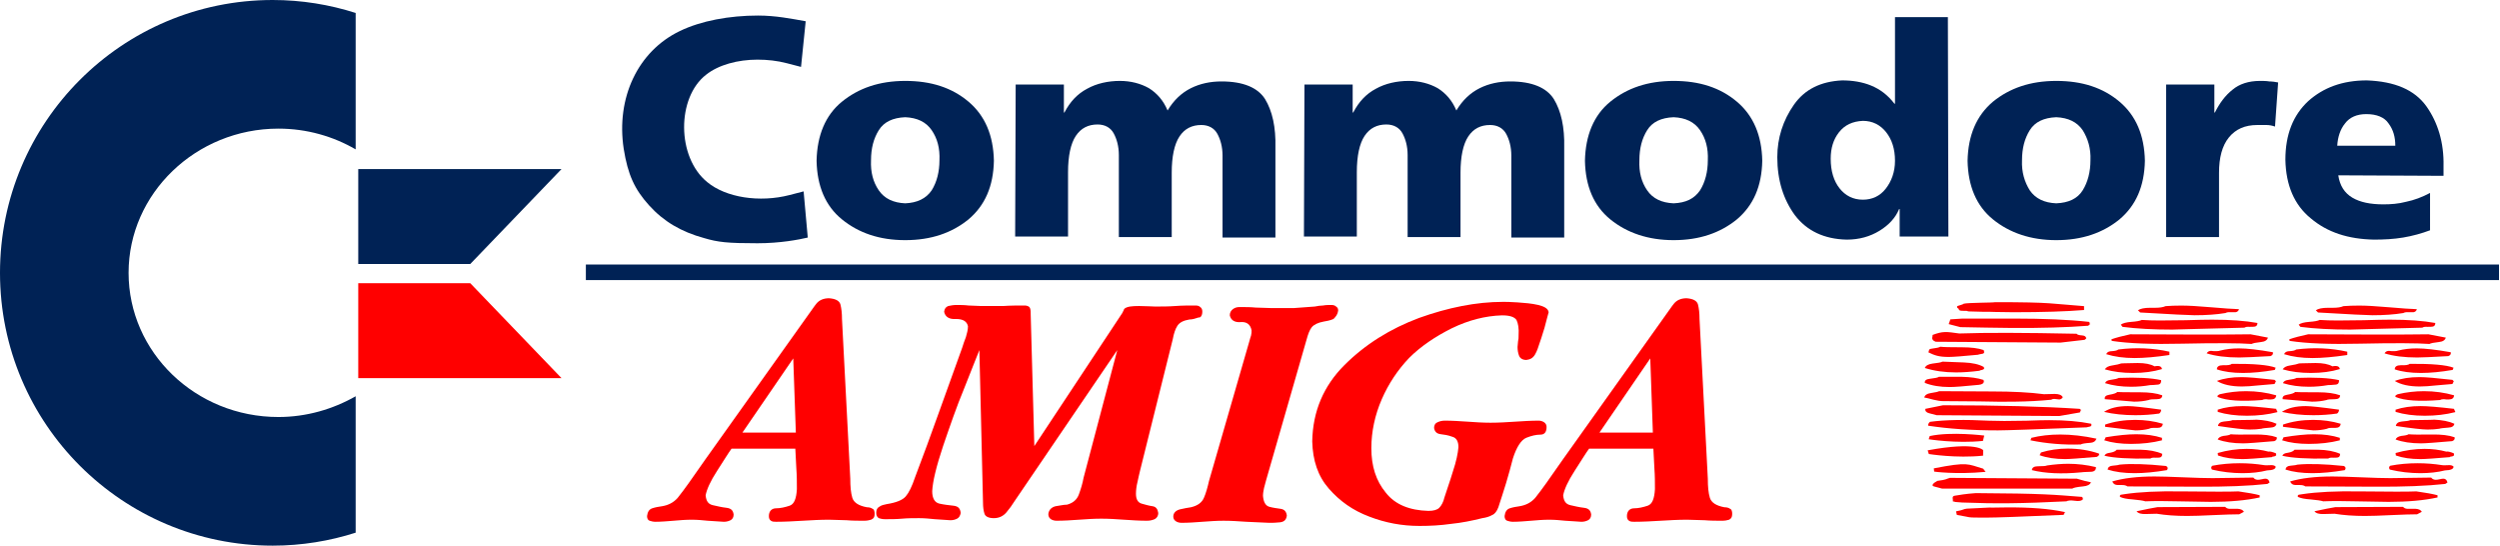
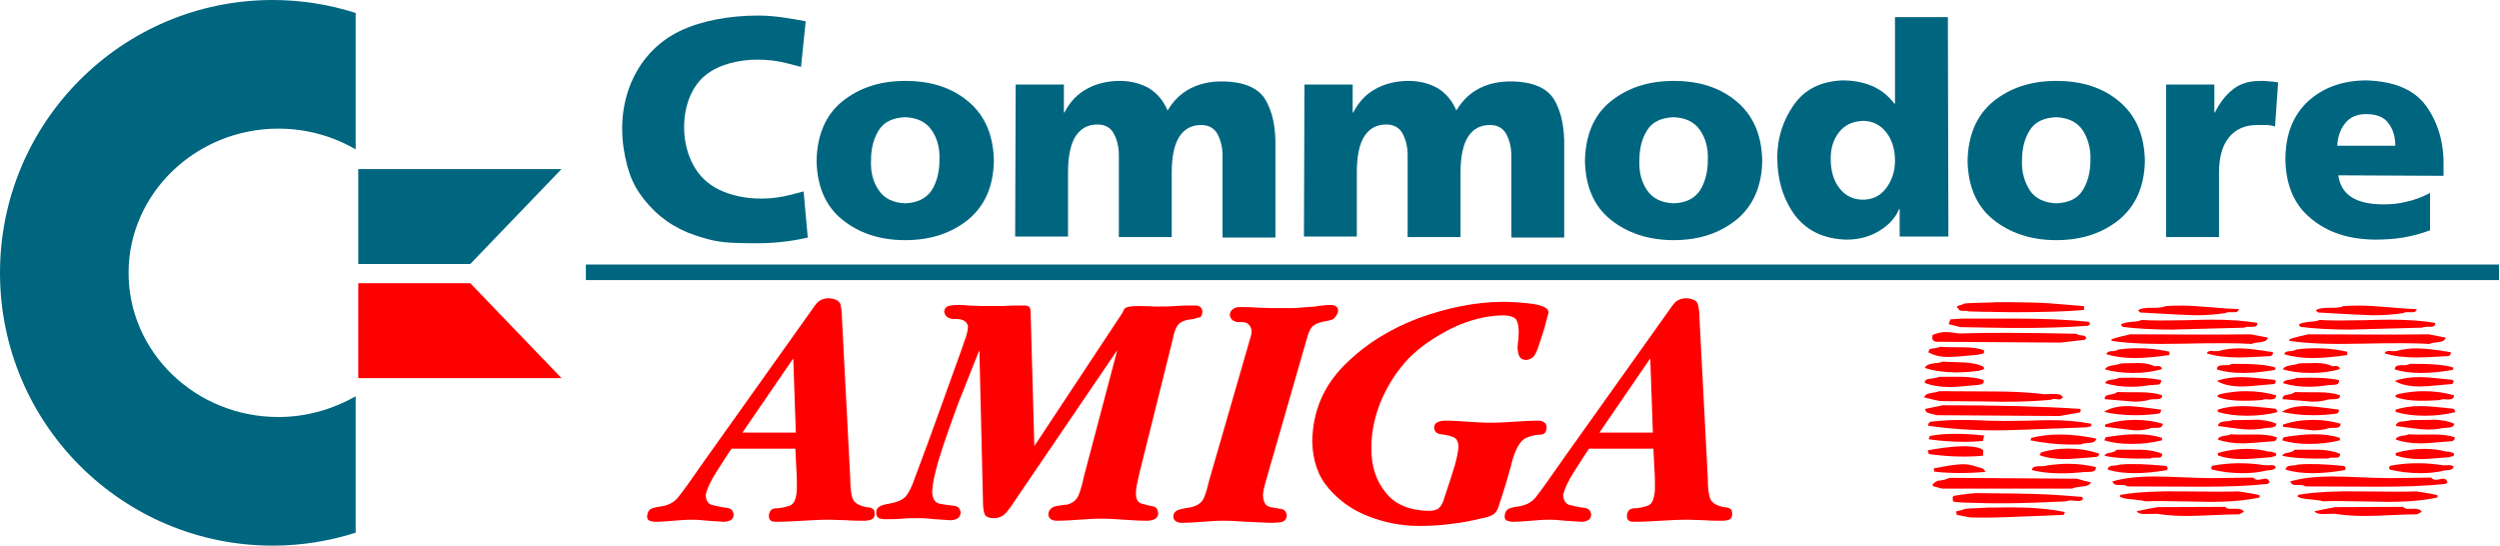
<svg xmlns="http://www.w3.org/2000/svg" xmlns:xlink="http://www.w3.org/1999/xlink" xml:space="preserve" viewBox="-64 344.8 600.505 131.065" y="0px" x="0px" id="svg7148" version="1.1" width="600.505" height="131.065">
  <defs id="defs62">
    <clipPath id="clipPath842" clipPathUnits="userSpaceOnUse">
      <use height="100%" width="100%" id="use844" xlink:href="#g838" y="0" x="0" transform="translate(3.0973467e-6,-2.9212866e-5)" />
    </clipPath>
  </defs>
  <g id="g838" transform="translate(-3.0973467e-6,2.9212866e-5)">
    <g aria-label="500" transform="scale(1.031746,0.9692306)" style="font-style:normal;font-variant:normal;font-weight:normal;font-stretch:normal;font-size:54.274px;line-height:1.25;font-family:BoobToob;-inkscape-font-specification:'BoobToob, Normal';font-variant-ligatures:discretionary-ligatures historical-ligatures;font-variant-caps:normal;font-variant-numeric:normal;font-feature-settings:normal;text-align:start;letter-spacing:0px;word-spacing:0px;writing-mode:lr-tb;text-anchor:start;fill:#ff0000;fill-opacity:1;stroke:none;stroke-width:0.814" id="text876">
      <g id="g926" transform="matrix(1.245862,0,0,1.245862,15.251,-87.46439)">
        <g id="g901" transform="scale(0.9692306,1.031746)">
          <g id="Logo">
-             <path id="path3002" d="m -11.4,344.8 c -29.1,0 -52.6,23.6 -52.6,52.6 0,29.1 23.6,52.6 52.6,52.6 5.6,0 11,-0.9 16,-2.5 v -26.3 c -4.4,2.5 -9.5,4 -14.9,4 -16,0 -28.9,-12.5 -28.9,-27.8 0,-15.3 13,-27.8 28.9,-27.8 5.5,0 10.6,1.5 14.9,4 v -26.3 c -5,-1.6 -10.4,-2.5 -16,-2.5 z" style="fill:#002255" />
-             <polygon id="polygon9367" points="26.7,395.7 5.1,395.7 5.1,377.4 44.3,377.4 " style="fill:#002255" />
+             <path id="path3002" d="m -11.4,344.8 c -29.1,0 -52.6,23.6 -52.6,52.6 0,29.1 23.6,52.6 52.6,52.6 5.6,0 11,-0.9 16,-2.5 v -26.3 c -4.4,2.5 -9.5,4 -14.9,4 -16,0 -28.9,-12.5 -28.9,-27.8 0,-15.3 13,-27.8 28.9,-27.8 5.5,0 10.6,1.5 14.9,4 v -26.3 c -5,-1.6 -10.4,-2.5 -16,-2.5 z" style="fill:#006680" />
+             <polygon id="polygon9367" points="26.7,395.7 5.1,395.7 5.1,377.4 44.3,377.4 " style="fill:#006680" />
            <polygon id="polygon9369" points="26.7,399.4 5.1,399.4 5.1,417.7 44.3,417.7 " style="fill:#ff0000" />
          </g>
          <g id="Commodore">
-             <path id="path3067" d="m 110.6,391.1 c 5,0 9,-1.4 12.2,-4 3.2,-2.7 4.8,-6.4 4.9,-11.3 -0.1,-4.9 -1.7,-8.7 -4.9,-11.4 -3.2,-2.7 -7.2,-4 -12.2,-4 -5,0 -9,1.4 -12.2,4 -3.2,2.6 -4.8,6.5 -4.9,11.4 0.1,4.9 1.7,8.7 4.9,11.3 3.2,2.6 7.2,4 12.2,4 z m 0,-7.1 c -2.3,-0.1 -4,-0.9 -5.1,-2.5 -1.1,-1.6 -1.6,-3.5 -1.5,-5.8 0,-2.3 0.5,-4.2 1.5,-5.8 1,-1.6 2.7,-2.4 5.1,-2.5 2.3,0.1 4,0.9 5.1,2.5 1.1,1.6 1.6,3.5 1.5,5.8 0,2.2 -0.5,4.2 -1.5,5.8 -1.1,1.6 -2.8,2.4 -5.1,2.5 z" style="fill:#002255" />
-             <path id="path3069" d="M 131.8,390.4 H 142 V 378 c 0,-3.1 0.5,-5.5 1.5,-7 1,-1.5 2.4,-2.2 4.2,-2.2 1.4,0 2.5,0.6 3.1,1.7 0.6,1.1 1,2.5 1,4.2 v 15.8 H 162 v -12.4 c 0,-3.1 0.5,-5.5 1.5,-7 1,-1.5 2.4,-2.2 4.2,-2.2 1.4,0 2.5,0.6 3.1,1.7 0.6,1.1 1,2.5 1,4.2 v 15.8 H 182 v -17.3 c 0.1,-4 -0.6,-7.1 -2,-9.4 -1.4,-2.2 -4.2,-3.4 -8.4,-3.4 -2.1,0 -4.1,0.4 -5.9,1.3 -1.8,0.9 -3.3,2.3 -4.5,4.3 -0.8,-1.9 -2,-3.3 -3.6,-4.3 -1.6,-0.9 -3.5,-1.4 -5.6,-1.4 -2.3,0 -4.5,0.5 -6.3,1.5 -1.9,1 -3.3,2.5 -4.4,4.6 h -0.1 v -5.4 h -9.3 z" style="fill:#002255" />
-             <path id="path3071" d="m 187.5,390.4 h 10.2 V 378 c 0,-3.1 0.5,-5.5 1.5,-7 1,-1.5 2.4,-2.2 4.2,-2.2 1.4,0 2.5,0.6 3.1,1.7 0.6,1.1 1,2.5 1,4.2 v 15.8 h 10.2 v -12.4 c 0,-3.1 0.5,-5.5 1.5,-7 1,-1.5 2.4,-2.2 4.2,-2.2 1.4,0 2.5,0.6 3.1,1.7 0.6,1.1 1,2.5 1,4.2 v 15.8 h 10.2 v -17.3 c 0.1,-4 -0.6,-7.1 -2,-9.4 -1.4,-2.2 -4.2,-3.4 -8.4,-3.4 -2.1,0 -4.1,0.4 -5.9,1.3 -1.8,0.9 -3.3,2.3 -4.5,4.3 -0.8,-1.9 -2,-3.3 -3.6,-4.3 -1.6,-0.9 -3.5,-1.4 -5.6,-1.4 -2.3,0 -4.5,0.5 -6.3,1.5 -1.9,1 -3.3,2.5 -4.4,4.6 h -0.1 v -5.4 h -9.3 z" style="fill:#002255" />
-             <path id="path3073" d="m 258.8,391.1 c 5,0 9,-1.4 12.2,-4 3.2,-2.7 4.8,-6.4 4.9,-11.3 -0.1,-4.9 -1.7,-8.7 -4.9,-11.4 -3.2,-2.7 -7.2,-4 -12.2,-4 -5,0 -9,1.4 -12.2,4 -3.2,2.6 -4.8,6.5 -4.9,11.4 0.1,4.9 1.7,8.7 4.9,11.3 3.2,2.6 7.3,4 12.2,4 z m 0,-7.1 c -2.3,-0.1 -4,-0.9 -5.1,-2.5 -1.1,-1.6 -1.6,-3.5 -1.5,-5.8 0,-2.3 0.5,-4.2 1.5,-5.8 1,-1.6 2.7,-2.4 5.1,-2.5 2.3,0.1 4,0.9 5.1,2.5 1.1,1.6 1.6,3.5 1.5,5.8 0,2.2 -0.5,4.2 -1.5,5.8 -1.1,1.6 -2.7,2.4 -5.1,2.5 z" style="fill:#002255" />
-             <path id="path3075" d="m 311.7,348.1 h -10.2 v 16.7 h -0.1 c -1.3,-1.7 -2.8,-2.8 -4.5,-3.5 -1.7,-0.7 -3.6,-1 -5.6,-1 -4.1,0.2 -7.2,1.7 -9.3,4.7 -2.1,3 -3.2,6.4 -3.2,10.1 0,4.5 1.2,8.2 3.4,11.2 2.3,3 5.6,4.6 10,4.7 2.4,0 4.5,-0.6 6.3,-1.7 1.8,-1.1 3.1,-2.5 3.8,-4.2 h 0.1 v 5.3 h 9.4 z m -22.6,27.3 c 0,-2 0.5,-3.7 1.6,-5.1 1.1,-1.4 2.6,-2.1 4.6,-2.2 1.9,0 3.4,0.8 4.5,2.2 1.1,1.4 1.7,3.2 1.7,5.5 0,2.2 -0.7,4 -1.8,5.4 -1.1,1.4 -2.6,2.1 -4.4,2.1 -1.9,0 -3.4,-0.8 -4.5,-2.2 -1.1,-1.4 -1.7,-3.3 -1.7,-5.7 z" style="fill:#002255" />
-             <path id="path3077" d="m 332.6,391.1 c 5,0 9,-1.4 12.2,-4 3.2,-2.7 4.8,-6.4 4.9,-11.3 -0.1,-4.9 -1.7,-8.7 -4.9,-11.4 -3.2,-2.7 -7.2,-4 -12.2,-4 -5,0 -9,1.4 -12.2,4 -3.2,2.7 -4.8,6.5 -4.9,11.4 0.1,4.9 1.7,8.7 4.9,11.3 3.2,2.6 7.3,4 12.2,4 z m 0,-7.1 c -2.3,-0.1 -4,-0.9 -5.1,-2.5 -1,-1.6 -1.6,-3.5 -1.5,-5.8 0,-2.3 0.5,-4.2 1.5,-5.8 1,-1.6 2.7,-2.4 5.1,-2.5 2.3,0.1 4,0.9 5.1,2.5 1,1.6 1.6,3.5 1.5,5.8 0,2.2 -0.5,4.2 -1.5,5.8 -1,1.6 -2.7,2.4 -5.1,2.5 z" style="fill:#002255" />
-             <path id="path3079" d="m 375.4,360.7 c -0.5,-0.1 -1.1,-0.2 -1.7,-0.2 -0.6,-0.1 -1.2,-0.1 -1.8,-0.1 -2.2,0 -4,0.6 -5.3,1.7 -1.4,1.1 -2.5,2.6 -3.4,4.4 h -0.1 v -5.4 h -9.3 v 29.4 H 364 v -12.4 c 0,-2.9 0.6,-5.2 1.9,-6.8 1.3,-1.6 3.1,-2.4 5.5,-2.4 0.6,0 1.2,0 1.7,0 0.6,0 1.1,0.1 1.7,0.3 z" style="fill:#002255" />
-             <path id="path3081" d="m 407.3,378.7 v -1.9 c 0.1,-4.5 -1.1,-8.4 -3.3,-11.5 -2.3,-3.2 -6.1,-4.8 -11.5,-5 -4.7,0 -8.4,1.4 -11.3,4 -2.9,2.7 -4.4,6.4 -4.4,11.3 0.1,4.9 1.7,8.7 4.9,11.3 3.2,2.7 7.2,4 12.2,4.1 1.9,0 3.8,-0.1 5.6,-0.4 1.8,-0.3 3.6,-0.8 5.2,-1.4 V 382 c -1.5,0.8 -3.1,1.4 -4.6,1.7 -1.5,0.4 -3,0.5 -4.4,0.5 -2.5,0 -4.5,-0.4 -6,-1.3 -1.5,-0.9 -2.4,-2.3 -2.7,-4.3 z m -20.5,-5.8 c 0.1,-1.7 0.6,-3.2 1.5,-4.3 0.9,-1.2 2.3,-1.8 4.1,-1.8 2,0 3.5,0.6 4.3,1.8 0.9,1.2 1.3,2.6 1.3,4.3 z" style="fill:#002255" />
-             <path id="path3064" d="m 71.8,390.7 c -4.4,-1.2 -7.8,-3.2 -10.6,-6.3 -2.8,-3.1 -4.1,-5.9 -4.9,-10.9 -1.5,-9.8 2.7,-18.8 10.8,-22.7 4.1,-2 9.6,-3 15.1,-3 3.4,0 6.4,0.6 9.2,1.1 l -0.9,8.8 c 0,0 -0.7,-0.2 -2.7,-0.7 -1.9,-0.5 -3.8,-0.7 -5.7,-0.7 -3.8,0 -7.5,1 -9.9,2.9 -5.7,4.4 -5.7,15.9 0.2,20.7 3.6,3 10.1,4 15.9,2.5 l 2.7,-0.7 0.8,8.9 c -1.7,0.4 -5.3,1.1 -9.7,1.1 -5.8,0 -7.6,-0.2 -10.3,-1 z" style="fill:#002255" />
+             <path id="path3067" d="m 110.6,391.1 c 5,0 9,-1.4 12.2,-4 3.2,-2.7 4.8,-6.4 4.9,-11.3 -0.1,-4.9 -1.7,-8.7 -4.9,-11.4 -3.2,-2.7 -7.2,-4 -12.2,-4 -5,0 -9,1.4 -12.2,4 -3.2,2.6 -4.8,6.5 -4.9,11.4 0.1,4.9 1.7,8.7 4.9,11.3 3.2,2.6 7.2,4 12.2,4 z m 0,-7.1 c -2.3,-0.1 -4,-0.9 -5.1,-2.5 -1.1,-1.6 -1.6,-3.5 -1.5,-5.8 0,-2.3 0.5,-4.2 1.5,-5.8 1,-1.6 2.7,-2.4 5.1,-2.5 2.3,0.1 4,0.9 5.1,2.5 1.1,1.6 1.6,3.5 1.5,5.8 0,2.2 -0.5,4.2 -1.5,5.8 -1.1,1.6 -2.8,2.4 -5.1,2.5 z" style="fill:#006680" />
+             <path id="path3069" d="M 131.8,390.4 H 142 V 378 c 0,-3.1 0.5,-5.5 1.5,-7 1,-1.5 2.4,-2.2 4.2,-2.2 1.4,0 2.5,0.6 3.1,1.7 0.6,1.1 1,2.5 1,4.2 v 15.8 H 162 v -12.4 c 0,-3.1 0.5,-5.5 1.5,-7 1,-1.5 2.4,-2.2 4.2,-2.2 1.4,0 2.5,0.6 3.1,1.7 0.6,1.1 1,2.5 1,4.2 v 15.8 H 182 v -17.3 c 0.1,-4 -0.6,-7.1 -2,-9.4 -1.4,-2.2 -4.2,-3.4 -8.4,-3.4 -2.1,0 -4.1,0.4 -5.9,1.3 -1.8,0.9 -3.3,2.3 -4.5,4.3 -0.8,-1.9 -2,-3.3 -3.6,-4.3 -1.6,-0.9 -3.5,-1.4 -5.6,-1.4 -2.3,0 -4.5,0.5 -6.3,1.5 -1.9,1 -3.3,2.5 -4.4,4.6 h -0.1 v -5.4 h -9.3 z" style="fill:#006680" />
+             <path id="path3071" d="m 187.5,390.4 h 10.2 V 378 c 0,-3.1 0.5,-5.5 1.5,-7 1,-1.5 2.4,-2.2 4.2,-2.2 1.4,0 2.5,0.6 3.1,1.7 0.6,1.1 1,2.5 1,4.2 v 15.8 h 10.2 v -12.4 c 0,-3.1 0.5,-5.5 1.5,-7 1,-1.5 2.4,-2.2 4.2,-2.2 1.4,0 2.5,0.6 3.1,1.7 0.6,1.1 1,2.5 1,4.2 v 15.8 h 10.2 v -17.3 c 0.1,-4 -0.6,-7.1 -2,-9.4 -1.4,-2.2 -4.2,-3.4 -8.4,-3.4 -2.1,0 -4.1,0.4 -5.9,1.3 -1.8,0.9 -3.3,2.3 -4.5,4.3 -0.8,-1.9 -2,-3.3 -3.6,-4.3 -1.6,-0.9 -3.5,-1.4 -5.6,-1.4 -2.3,0 -4.5,0.5 -6.3,1.5 -1.9,1 -3.3,2.5 -4.4,4.6 h -0.1 v -5.4 h -9.3 z" style="fill:#006680" />
+             <path id="path3073" d="m 258.8,391.1 c 5,0 9,-1.4 12.2,-4 3.2,-2.7 4.8,-6.4 4.9,-11.3 -0.1,-4.9 -1.7,-8.7 -4.9,-11.4 -3.2,-2.7 -7.2,-4 -12.2,-4 -5,0 -9,1.4 -12.2,4 -3.2,2.6 -4.8,6.5 -4.9,11.4 0.1,4.9 1.7,8.7 4.9,11.3 3.2,2.6 7.3,4 12.2,4 z m 0,-7.1 c -2.3,-0.1 -4,-0.9 -5.1,-2.5 -1.1,-1.6 -1.6,-3.5 -1.5,-5.8 0,-2.3 0.5,-4.2 1.5,-5.8 1,-1.6 2.7,-2.4 5.1,-2.5 2.3,0.1 4,0.9 5.1,2.5 1.1,1.6 1.6,3.5 1.5,5.8 0,2.2 -0.5,4.2 -1.5,5.8 -1.1,1.6 -2.7,2.4 -5.1,2.5 z" style="fill:#006680" />
+             <path id="path3075" d="m 311.7,348.1 h -10.2 v 16.7 h -0.1 c -1.3,-1.7 -2.8,-2.8 -4.5,-3.5 -1.7,-0.7 -3.6,-1 -5.6,-1 -4.1,0.2 -7.2,1.7 -9.3,4.7 -2.1,3 -3.2,6.4 -3.2,10.1 0,4.5 1.2,8.2 3.4,11.2 2.3,3 5.6,4.6 10,4.7 2.4,0 4.5,-0.6 6.3,-1.7 1.8,-1.1 3.1,-2.5 3.8,-4.2 h 0.1 v 5.3 h 9.4 z m -22.6,27.3 c 0,-2 0.5,-3.7 1.6,-5.1 1.1,-1.4 2.6,-2.1 4.6,-2.2 1.9,0 3.4,0.8 4.5,2.2 1.1,1.4 1.7,3.2 1.7,5.5 0,2.2 -0.7,4 -1.8,5.4 -1.1,1.4 -2.6,2.1 -4.4,2.1 -1.9,0 -3.4,-0.8 -4.5,-2.2 -1.1,-1.4 -1.7,-3.3 -1.7,-5.7 z" style="fill:#006680" />
+             <path id="path3077" d="m 332.6,391.1 c 5,0 9,-1.4 12.2,-4 3.2,-2.7 4.8,-6.4 4.9,-11.3 -0.1,-4.9 -1.7,-8.7 -4.9,-11.4 -3.2,-2.7 -7.2,-4 -12.2,-4 -5,0 -9,1.4 -12.2,4 -3.2,2.7 -4.8,6.5 -4.9,11.4 0.1,4.9 1.7,8.7 4.9,11.3 3.2,2.6 7.3,4 12.2,4 z m 0,-7.1 c -2.3,-0.1 -4,-0.9 -5.1,-2.5 -1,-1.6 -1.6,-3.5 -1.5,-5.8 0,-2.3 0.5,-4.2 1.5,-5.8 1,-1.6 2.7,-2.4 5.1,-2.5 2.3,0.1 4,0.9 5.1,2.5 1,1.6 1.6,3.5 1.5,5.8 0,2.2 -0.5,4.2 -1.5,5.8 -1,1.6 -2.7,2.4 -5.1,2.5 z" style="fill:#006680" />
+             <path id="path3079" d="m 375.4,360.7 c -0.5,-0.1 -1.1,-0.2 -1.7,-0.2 -0.6,-0.1 -1.2,-0.1 -1.8,-0.1 -2.2,0 -4,0.6 -5.3,1.7 -1.4,1.1 -2.5,2.6 -3.4,4.4 h -0.1 v -5.4 h -9.3 v 29.4 H 364 v -12.4 c 0,-2.9 0.6,-5.2 1.9,-6.8 1.3,-1.6 3.1,-2.4 5.5,-2.4 0.6,0 1.2,0 1.7,0 0.6,0 1.1,0.1 1.7,0.3 z" style="fill:#006680" />
+             <path id="path3081" d="m 407.3,378.7 v -1.9 c 0.1,-4.5 -1.1,-8.4 -3.3,-11.5 -2.3,-3.2 -6.1,-4.8 -11.5,-5 -4.7,0 -8.4,1.4 -11.3,4 -2.9,2.7 -4.4,6.4 -4.4,11.3 0.1,4.9 1.7,8.7 4.9,11.3 3.2,2.7 7.2,4 12.2,4.1 1.9,0 3.8,-0.1 5.6,-0.4 1.8,-0.3 3.6,-0.8 5.2,-1.4 V 382 c -1.5,0.8 -3.1,1.4 -4.6,1.7 -1.5,0.4 -3,0.5 -4.4,0.5 -2.5,0 -4.5,-0.4 -6,-1.3 -1.5,-0.9 -2.4,-2.3 -2.7,-4.3 z m -20.5,-5.8 c 0.1,-1.7 0.6,-3.2 1.5,-4.3 0.9,-1.2 2.3,-1.8 4.1,-1.8 2,0 3.5,0.6 4.3,1.8 0.9,1.2 1.3,2.6 1.3,4.3 z" style="fill:#006680" />
+             <path id="path3064" d="m 71.8,390.7 c -4.4,-1.2 -7.8,-3.2 -10.6,-6.3 -2.8,-3.1 -4.1,-5.9 -4.9,-10.9 -1.5,-9.8 2.7,-18.8 10.8,-22.7 4.1,-2 9.6,-3 15.1,-3 3.4,0 6.4,0.6 9.2,1.1 l -0.9,8.8 c 0,0 -0.7,-0.2 -2.7,-0.7 -1.9,-0.5 -3.8,-0.7 -5.7,-0.7 -3.8,0 -7.5,1 -9.9,2.9 -5.7,4.4 -5.7,15.9 0.2,20.7 3.6,3 10.1,4 15.9,2.5 l 2.7,-0.7 0.8,8.9 c -1.7,0.4 -5.3,1.1 -9.7,1.1 -5.8,0 -7.6,-0.2 -10.3,-1 z" style="fill:#006680" />
          </g>
-           <rect id="Line" x="49" y="395.8" width="369" height="3" style="fill:#002255" />
+           <rect id="Line" x="49" y="395.8" width="369" height="3" style="fill:#006680" />
          <g id="Amiga">
            <path id="path6187" d="m 104.7,443.9 c 0,-0.5 -0.1,-0.9 -0.4,-1 -0.3,-0.2 -0.6,-0.3 -1.1,-0.3 -1.6,-0.3 -2.5,-0.9 -2.8,-1.8 -0.3,-1 -0.4,-2.2 -0.4,-3.7 l -1.6,-30.8 c 0,-1.1 -0.1,-2 -0.3,-2.8 -0.2,-0.7 -0.9,-1.1 -2.2,-1.2 -1.1,0 -1.9,0.4 -2.4,1 -0.5,0.6 -1,1.4 -1.6,2.2 l -19.8,27.8 -3.3,4.7 c -0.7,1 -1.4,1.9 -2.1,2.8 -0.8,0.9 -1.8,1.4 -3,1.6 -0.7,0.1 -1.3,0.2 -1.9,0.4 -0.6,0.2 -0.9,0.7 -1,1.5 0,0.5 0.2,0.8 0.5,0.9 0.3,0.1 0.7,0.2 1.1,0.2 1.1,0 2.3,-0.1 3.5,-0.2 1.2,-0.1 2.3,-0.2 3.5,-0.2 1.1,0 2.1,0.1 3.1,0.2 1,0.1 2.1,0.1 3.1,0.2 0.5,0 0.9,-0.1 1.3,-0.3 0.4,-0.2 0.6,-0.6 0.6,-1.1 -0.1,-0.8 -0.5,-1.2 -1.4,-1.3 -0.9,-0.1 -1.7,-0.3 -2.6,-0.5 -0.9,-0.2 -1.3,-0.8 -1.4,-1.9 0.2,-1.1 0.9,-2.7 2.2,-4.7 1.3,-2 2.2,-3.5 2.8,-4.3 h 12.3 c 0.1,1.3 0.1,2.6 0.2,3.9 0.1,1.3 0.1,2.6 0.1,3.9 -0.1,1.8 -0.5,2.9 -1.4,3.2 -0.9,0.3 -1.8,0.5 -2.6,0.5 -0.9,0 -1.4,0.6 -1.4,1.5 0,0.4 0.1,0.7 0.4,0.9 0.3,0.2 0.6,0.2 1,0.2 1.7,0 3.4,-0.1 5.1,-0.2 1.7,-0.1 3.4,-0.2 5.1,-0.2 1.1,0 2.3,0.1 3.4,0.1 1.1,0.1 2.3,0.1 3.4,0.1 0.5,0 1,-0.1 1.3,-0.2 0.5,-0.2 0.7,-0.5 0.7,-1.1 z M 89.5,428.2 H 79.2 L 89,413.9 Z" style="fill:#ff0000" />
            <path id="path4766" d="m 194.1,404.7 c 0,-0.4 -0.1,-0.6 -0.4,-0.8 -0.2,-0.2 -0.5,-0.3 -0.9,-0.3 -0.6,0 -1.1,0 -1.6,0.1 -0.5,0 -1.1,0.1 -1.6,0.2 -1.4,0.1 -2.7,0.2 -4.1,0.3 -1.4,0 -2.8,0 -4.2,0 -1,0 -2,-0.1 -3.1,-0.1 -1,-0.1 -2,-0.1 -3.1,-0.1 -0.5,0 -0.9,0.1 -1.3,0.4 -0.4,0.3 -0.6,0.7 -0.6,1.2 0.2,0.9 0.9,1.4 2.1,1.3 1.2,-0.1 1.9,0.5 2.1,1.6 0,0.3 0,0.6 -0.1,1 -0.1,0.3 -0.2,0.6 -0.3,1 l -7.8,27 c -0.3,1.3 -0.6,2.4 -1,3.3 -0.4,0.9 -1.2,1.5 -2.5,1.8 -0.6,0.1 -1.3,0.2 -2.1,0.4 -0.8,0.2 -1.3,0.7 -1.3,1.4 0,0.4 0.2,0.7 0.5,0.9 0.3,0.2 0.7,0.3 1.1,0.3 1.3,0 2.7,-0.1 4,-0.2 1.4,-0.1 2.7,-0.2 4.1,-0.2 1.5,0 2.9,0.1 4.4,0.2 1.5,0.1 2.9,0.1 4.4,0.2 0.6,0 1.3,0 2.1,-0.1 0.8,-0.1 1.2,-0.5 1.3,-1.3 -0.1,-0.8 -0.5,-1.2 -1.2,-1.3 -0.7,-0.1 -1.5,-0.2 -2.2,-0.4 -0.7,-0.2 -1.1,-0.9 -1.2,-2.1 0,-0.5 0.1,-1 0.2,-1.5 0.1,-0.5 0.3,-1 0.4,-1.5 l 7.8,-27.1 c 0.3,-1.1 0.6,-1.9 1,-2.4 0.4,-0.5 1.2,-0.9 2.3,-1.1 0.6,-0.1 1.2,-0.2 1.9,-0.5 0.5,-0.5 0.8,-0.9 0.9,-1.6 z" style="fill:#ff0000" />
            <path id="path4768" d="m 234.7,405 c -0.1,-0.7 -0.8,-1.1 -2,-1.4 -1.3,-0.3 -2.6,-0.4 -4,-0.5 -1.4,-0.1 -2.3,-0.1 -2.8,-0.1 -5.2,0 -10.6,1.1 -16.2,3.1 -5.6,2.1 -10.4,5.1 -14.4,9.1 -4,4 -6.1,8.9 -6.2,14.7 0.1,3.7 1.1,6.7 3.2,9.1 2.1,2.4 4.6,4.2 7.8,5.4 3.1,1.2 6.3,1.8 9.7,1.8 2,0 4,-0.1 6.1,-0.4 2,-0.2 4,-0.6 6,-1.1 0.7,-0.1 1.4,-0.3 1.9,-0.6 0.5,-0.2 0.9,-0.7 1.2,-1.5 0.5,-1.5 1,-3.1 1.5,-4.7 0.5,-1.6 0.9,-3.2 1.3,-4.7 0.7,-2.2 1.6,-3.6 2.6,-4 1,-0.4 1.9,-0.6 2.7,-0.6 0.8,0 1.2,-0.5 1.2,-1.5 0,-0.4 -0.2,-0.7 -0.5,-0.9 -0.3,-0.2 -0.7,-0.3 -1,-0.3 -1.5,0 -3.1,0.1 -4.6,0.2 -1.6,0.1 -3.1,0.2 -4.7,0.2 -1.5,0 -3,-0.1 -4.4,-0.2 -1.5,-0.1 -3,-0.2 -4.4,-0.2 -0.5,0 -1,0.1 -1.4,0.3 -0.5,0.2 -0.7,0.6 -0.7,1.1 0.1,0.7 0.5,1.1 1.2,1.2 0.8,0.1 1.5,0.2 2.3,0.5 0.8,0.2 1.2,0.9 1.2,2 -0.1,1.2 -0.4,2.7 -1.1,4.8 -0.6,2 -1.2,3.6 -1.6,4.9 -0.2,0.9 -0.6,1.6 -1,2 -0.4,0.4 -1.1,0.6 -2.1,0.6 -3.6,-0.1 -6.4,-1.2 -8.2,-3.5 -1.9,-2.3 -2.8,-5.1 -2.8,-8.6 0,-3.2 0.7,-6.4 2,-9.4 1.3,-3 3.1,-5.7 5.3,-8 2.2,-2.2 5,-4.1 8.2,-5.7 3.3,-1.6 6.5,-2.4 9.7,-2.5 1.5,0 2.4,0.3 2.8,0.9 0.3,0.6 0.5,1.6 0.4,3 0,0.4 0,0.7 -0.1,1.1 0,0.4 -0.1,0.7 -0.1,1.1 0,0.6 0.1,1.2 0.3,1.7 0.2,0.5 0.7,0.8 1.4,0.8 0.8,-0.1 1.3,-0.4 1.7,-1.1 0.4,-0.7 0.6,-1.4 0.8,-2 0.2,-0.5 0.5,-1.5 1,-3.1 0.4,-1.6 0.7,-2.6 0.8,-3 z" style="fill:#ff0000" />
            <path id="path4770" d="m 270.1,443.9 c 0,-0.5 -0.1,-0.9 -0.4,-1 -0.3,-0.2 -0.6,-0.3 -1.1,-0.3 -1.6,-0.3 -2.5,-0.9 -2.8,-1.8 -0.3,-1 -0.4,-2.2 -0.4,-3.7 l -1.6,-30.8 c 0,-1.1 -0.1,-2 -0.3,-2.8 -0.2,-0.7 -0.9,-1.1 -2.2,-1.2 -1.1,0 -1.9,0.4 -2.4,1 -0.5,0.6 -1,1.4 -1.6,2.2 l -19.8,27.8 -3.3,4.7 c -0.7,1 -1.4,1.9 -2.1,2.8 -0.8,0.9 -1.8,1.4 -3,1.6 -0.7,0.1 -1.3,0.2 -1.9,0.4 -0.6,0.2 -0.9,0.7 -1,1.5 0,0.5 0.2,0.8 0.5,0.9 0.3,0.1 0.7,0.2 1.1,0.2 1.1,0 2.3,-0.1 3.5,-0.2 1.2,-0.1 2.3,-0.2 3.5,-0.2 1.1,0 2.1,0.1 3.1,0.2 1.1,0.1 2.1,0.1 3.1,0.2 0.5,0 0.9,-0.1 1.3,-0.3 0.4,-0.2 0.6,-0.6 0.6,-1.1 -0.1,-0.8 -0.5,-1.2 -1.4,-1.3 -0.9,-0.1 -1.7,-0.3 -2.6,-0.5 -0.9,-0.2 -1.3,-0.8 -1.4,-1.9 0.2,-1.1 0.9,-2.7 2.2,-4.7 1.3,-2 2.2,-3.5 2.8,-4.3 h 12.4 c 0.1,1.3 0.1,2.6 0.2,3.9 0.1,1.3 0.1,2.6 0.1,3.9 -0.1,1.8 -0.5,2.9 -1.4,3.2 -0.9,0.3 -1.8,0.5 -2.6,0.5 -0.9,0 -1.4,0.6 -1.4,1.5 0,0.4 0.1,0.7 0.4,0.9 0.3,0.2 0.6,0.2 1,0.2 1.7,0 3.4,-0.1 5.1,-0.2 1.7,-0.1 3.4,-0.2 5.1,-0.2 1.1,0 2.3,0.1 3.4,0.1 1.1,0.1 2.3,0.1 3.4,0.1 0.5,0 1,-0.1 1.3,-0.2 0.4,-0.2 0.6,-0.5 0.6,-1.1 z m -15.3,-15.7 h -10.3 l 9.8,-14.3 z" style="fill:#ff0000" />
            <path id="path4764" d="m 167.9,404.9 c 0,-0.4 -0.1,-0.7 -0.4,-0.9 -0.2,-0.2 -0.5,-0.3 -0.9,-0.3 -1.3,0 -2.6,0 -3.9,0.1 -1.3,0.1 -2.6,0.1 -3.9,0.1 -0.7,0 -1.7,-0.1 -3.1,-0.1 -1.4,0 -2.3,0.1 -2.8,0.5 -0.1,0.1 -0.2,0.3 -0.2,0.4 -0.1,0.2 -0.2,0.3 -0.2,0.4 l -17,25.7 -0.7,-25.3 c 0,-0.5 0,-0.9 -0.1,-1.2 -0.1,-0.4 -0.4,-0.5 -0.9,-0.6 -1.4,0 -2.9,0 -4.3,0.1 -1.4,0 -2.9,0 -4.3,0 -0.8,0 -1.6,-0.1 -2.4,-0.1 -0.8,-0.1 -1.6,-0.1 -2.4,-0.1 -0.5,0 -1,0.1 -1.5,0.2 -0.5,0.2 -0.7,0.5 -0.8,1.1 0.2,1 1,1.5 2.3,1.4 1.4,0 2.1,0.5 2.3,1.4 0,0.7 -0.2,1.4 -0.4,2.1 -0.3,0.7 -0.5,1.4 -0.7,2 -1.5,4.2 -3,8.3 -4.5,12.5 -1.5,4.2 -3,8.3 -4.6,12.5 -0.6,1.8 -1.2,3 -1.8,3.7 -0.6,0.7 -1.8,1.2 -3.7,1.5 -0.5,0.1 -1,0.2 -1.4,0.5 -0.4,0.2 -0.6,0.6 -0.6,1.2 0,0.5 0.2,0.8 0.5,1 0.3,0.1 0.7,0.2 1.2,0.2 1.1,0 2.2,0 3.3,-0.1 1.1,-0.1 2.2,-0.1 3.3,-0.1 1,0 2,0.1 3,0.2 1,0.1 2,0.1 3,0.2 0.5,0 0.9,-0.1 1.3,-0.3 0.4,-0.2 0.6,-0.6 0.7,-1.1 -0.1,-0.9 -0.5,-1.3 -1.4,-1.4 -0.9,-0.1 -1.8,-0.2 -2.7,-0.4 -0.9,-0.2 -1.4,-1 -1.4,-2.4 0.1,-1.9 0.8,-4.8 2.1,-8.7 1.3,-3.8 2.6,-7.6 4.1,-11.2 1.4,-3.6 2.4,-6 2.9,-7.3 l 0.7,29.4 c 0,0.9 0.1,1.6 0.3,2.2 0.2,0.5 0.8,0.8 1.8,0.8 1,0 1.8,-0.4 2.4,-1.1 0.6,-0.7 1.1,-1.4 1.6,-2.2 l 19.8,-29.1 -6.5,24.6 c -0.2,1.1 -0.5,2.1 -0.9,3.2 -0.4,1.1 -1.2,1.7 -2.3,2 -0.7,0 -1.4,0.2 -2.2,0.3 -0.8,0.2 -1.3,0.7 -1.4,1.5 0,0.5 0.2,0.8 0.5,1 0.3,0.2 0.7,0.3 1.1,0.3 1.4,0 2.9,-0.1 4.3,-0.2 1.4,-0.1 2.9,-0.2 4.3,-0.2 1.5,0 3,0.1 4.4,0.2 1.5,0.1 3,0.2 4.4,0.2 0.6,0 1,-0.1 1.5,-0.3 0.4,-0.2 0.7,-0.6 0.7,-1.2 -0.1,-0.7 -0.4,-1.2 -1.1,-1.3 -0.7,-0.1 -1.4,-0.3 -2.1,-0.5 -0.7,-0.2 -1.1,-0.8 -1.1,-1.9 0,-0.7 0.1,-1.5 0.3,-2.3 0.2,-0.8 0.3,-1.5 0.5,-2.2 l 6.3,-25.3 c 0.2,-1.1 0.5,-2 0.9,-2.6 0.4,-0.6 1.1,-1 2.3,-1.2 0.6,0 1.2,-0.2 1.8,-0.4 0.3,0.1 0.7,-0.3 0.7,-1.1 z" style="fill:#ff0000" />
          </g>
        </g>
        <g id="text872" style="font-style:normal;font-variant:normal;font-weight:normal;font-stretch:normal;font-size:53.227px;line-height:1.25;font-family:BoobToob;-inkscape-font-specification:'BoobToob, Normal';font-variant-ligatures:discretionary-ligatures historical-ligatures;font-variant-caps:normal;font-variant-numeric:normal;font-feature-settings:normal;text-align:start;letter-spacing:0px;word-spacing:0px;writing-mode:lr-tb;text-anchor:start;fill:#ff0000;fill-opacity:1;stroke:none;stroke-width:1.083" transform="scale(0.9692306,1.031746)" aria-label="500">
          <path id="path893" style="stroke-width:1.083" d="m 318.389,404.911 c 2.386,-0.031 -0.898,0.014 5.951,0.085 5.678,0 10.22,-0.142 13.626,-0.426 v -0.745 c -6.352,-0.461 -5.986,-0.767 -17.164,-0.767 -0.201,0.112 -5.25,0.081 -6.057,0.299 -0.106,0.177 -1.242,0.397 -1.26,0.502 -0.081,0.463 0.288,0.263 0.347,0.646 0.133,0.405 1.618,0.083 1.76,0.332 z m 20.375,2.693 0.319,-0.266 c 0,-0.248 -0.053,-0.408 -0.16,-0.479 -3.797,-0.426 -8.641,-0.639 -14.531,-0.639 h -9.835 l -2.374,0.151 -0.324,0.918 2.247,0.582 c 4.861,0.106 5.104,0.088 9.966,0.159 5.678,0.035 10.574,-0.106 14.691,-0.426 z m -29.435,3.087 24.112,0.16 4.631,-0.532 0.319,-0.266 c -0.035,-0.355 -0.302,-0.55 -0.798,-0.586 -0.603,-0.035 -0.958,-0.142 -1.065,-0.319 -10.113,-0.213 -17.654,-0.231 -22.622,-0.053 -2.519,-0.355 -3.164,-0.467 -5.151,0.278 0,0.39 -0.14,0.578 -0.041,0.807 l 0.147,0.246 c 0.425,0.253 0.25,0.147 0.467,0.266 z m 8.197,2.502 c 0.035,-0.035 0.266,-0.089 0.692,-0.16 0.319,-0.035 0.479,-0.142 0.479,-0.319 0,-0.142 -0.035,-0.284 -0.106,-0.426 -1.029,-0.355 -2.413,-0.532 -4.152,-0.532 -2.271,0 -3.673,-0.035 -4.205,-0.106 -0.213,0.142 -0.763,0.266 -1.65,0.373 -0.71,0.106 -0.431,0.317 -0.644,0.708 1.171,0.568 1.992,0.889 3.944,0.889 0.816,0 2.697,-0.142 5.642,-0.426 z m 1.065,2.342 c -0.887,-0.497 -2.147,-0.781 -3.779,-0.852 -1.384,-0.035 -2.768,-0.089 -4.152,-0.16 -0.248,0.142 -0.887,0.266 -1.916,0.373 -0.816,0.106 -1.313,0.39 -1.49,0.852 1.81,0.568 3.815,0.852 6.015,0.852 1.384,0 2.892,-0.106 4.524,-0.319 0.071,-0.071 0.231,-0.124 0.479,-0.16 0.284,-0.071 0.426,-0.177 0.426,-0.319 0,-0.071 -0.035,-0.16 -0.106,-0.266 z m -8.623,1.916 c -0.177,0.142 -0.745,0.266 -1.703,0.373 -0.745,0.071 -1.082,0.337 -1.011,0.798 1.348,0.532 2.945,0.798 4.79,0.798 0.958,0 2.839,-0.142 5.642,-0.426 0.639,-0.071 0.958,-0.302 0.958,-0.692 0,-0.071 -0.035,-0.16 -0.106,-0.266 -1.1,-0.355 -2.484,-0.55 -4.152,-0.586 z m 21.663,4.418 c 0.142,-0.106 0.337,-0.16 0.586,-0.16 0.106,0 0.266,0.018 0.479,0.053 0.213,0.035 0.373,0.053 0.479,0.053 0.284,0 0.515,-0.142 0.692,-0.426 -0.213,-0.426 -0.727,-0.639 -1.544,-0.639 -1.49,0.035 -2.182,0.053 -2.076,0.053 -2.697,-0.355 -6.068,-0.532 -10.113,-0.532 -3.371,0 -6.742,-0.018 -10.113,-0.053 -0.177,0.106 -0.727,0.231 -1.65,0.373 -0.71,0.106 -1.118,0.39 -1.224,0.852 0.284,0.035 0.887,0.177 1.81,0.426 0.71,0.177 1.313,0.266 1.81,0.266 1.313,0 3.619,0.018 6.92,0.053 2.91,0.071 5.216,0.089 6.92,0.053 2.555,-0.035 4.897,-0.16 7.026,-0.373 z m 1.544,3.14 3.992,-0.692 c 0.035,-0.106 0.089,-0.231 0.16,-0.373 0.071,-0.106 0,-0.213 -0.213,-0.319 -6.99,-0.461 -15.773,-0.692 -26.347,-0.692 l -3.407,0.692 c -0.071,0.426 0.177,0.71 0.745,0.852 0.887,0.213 1.366,0.337 1.437,0.373 z m -13.52,0.905 c -4.684,-0.248 -8.481,-0.177 -11.391,0.213 -0.248,0.177 -0.373,0.426 -0.373,0.745 3.903,0.603 8.392,0.905 13.466,0.905 1.49,0 7.186,-0.195 17.086,-0.586 0.213,-0.035 0.444,-0.089 0.692,-0.16 0.248,-0.071 0.319,-0.248 0.213,-0.532 -2.271,-0.461 -4.968,-0.692 -8.091,-0.692 -0.994,0 -2.448,0.035 -4.365,0.106 -1.916,0.035 -3.353,0.053 -4.311,0.053 -1.065,0 -2.04,-0.018 -2.927,-0.053 z m 8.144,3.3 -0.16,0.479 c 3.123,0.639 6.352,0.905 9.687,0.798 0.213,-0.142 0.834,-0.248 1.863,-0.319 0.603,-0.035 0.994,-0.302 1.171,-0.798 -2.484,-0.532 -4.808,-0.798 -6.973,-0.798 -2.023,0 -3.886,0.213 -5.589,0.639 z m 13.041,3.034 c -1.881,-0.639 -3.886,-0.958 -6.015,-0.958 -1.81,0 -3.531,0.248 -5.163,0.745 l -0.266,0.532 c 1.384,0.497 3.034,0.745 4.95,0.745 0.745,0 2.768,-0.142 6.068,-0.426 l 0.266,-0.16 c 0.177,-0.142 0.231,-0.302 0.16,-0.479 z m -10.007,2.289 c -0.177,0.106 -0.763,0.16 -1.756,0.16 -0.745,0 -1.136,0.248 -1.171,0.745 2.59,0.639 5.749,0.781 9.474,0.426 0.106,-0.035 0.71,-0.071 1.81,-0.106 0.745,0 1.1,-0.302 1.065,-0.905 -1.774,-0.426 -3.548,-0.639 -5.323,-0.639 -1.242,0 -2.608,0.106 -4.098,0.319 z m -18.736,2.395 c -0.887,0.248 -0.547,0.334 -2.427,0.582 -0.675,0.351 -1.299,0.89 -0.66,1.068 0.532,0.142 1.065,0.284 1.597,0.426 h 25.07 c 0.248,-0.177 0.94,-0.319 2.076,-0.426 0.852,-0.071 1.366,-0.337 1.544,-0.798 -0.639,-0.106 -1.544,-0.337 -2.715,-0.692 z m 25.496,3.673 c -5.465,-0.426 -7.387,-0.662 -20.517,-0.733 -0.853,0.1 -1.348,0.044 -4.074,0.504 -0.639,0.106 -0.246,0.726 -0.353,1.081 1.082,0.217 -0.408,0.034 1.815,0.228 6.6,0.248 11.4,0.197 20.094,-0.229 0.319,-0.177 0.869,-0.213 1.65,-0.106 0.674,0.106 1.171,0.035 1.49,-0.213 0.071,-0.177 0.035,-0.355 -0.106,-0.532 z m -22.252,2.265 c -0.816,0.106 -0.471,0.231 -2.068,0.515 l 0.158,0.691 c 3.087,0.497 1.399,0.52 5.692,0.52 1.81,0 6.778,-0.177 14.904,-0.532 l 0.266,-0.532 c -2.91,-0.639 -6.671,-0.94 -11.284,-0.905 -6.423,0.071 -1.978,0.09 -3.149,0.019 z" />
          <path id="path895" style="stroke-width:1.083" d="m 365.236,405.155 q 0.373,-0.213 1.011,-0.16 0.798,0 0.958,0 0.532,-0.106 0.639,-0.586 -1.756,-0.053 -5.429,-0.373 -3.673,-0.319 -5.695,-0.319 -1.597,0 -3.034,0.106 -0.692,0.319 -2.023,0.319 h -0.958 q -1.65,0 -2.342,0.479 l 0.426,0.426 q 9.049,0.532 10.486,0.532 3.407,0 5.961,-0.426 z m 3.673,2.821 q 0.266,-0.213 1.011,-0.16 0.798,0 1.011,-0.053 0.479,-0.106 0.479,-0.692 -3.513,-0.639 -8.729,-0.639 -1.703,0 -5.11,0.106 -3.353,0.053 -5.003,0.053 -1.916,0 -3.46,-0.106 -0.532,0.266 -2.023,0.373 -1.437,0.106 -2.023,0.532 l 0.319,0.426 q 4.045,0.532 9.687,0.532 -0.426,0 13.839,-0.373 z m -25.549,2.555 q 4.95,0.745 13.466,0.532 9.794,-0.213 13.466,0.053 0.319,-0.213 1.81,-0.373 1.118,-0.106 1.331,-0.852 l -3.353,-0.639 q -7.718,0.106 -23.207,0 -2.236,0.479 -3.619,0.958 0,0.319 0.106,0.319 z m 11.071,2.715 v -0.639 q -4.79,-1.065 -9.847,-0.426 -0.319,0.266 -1.224,0.319 -0.905,0 -1.118,0.586 2.395,0.745 5.482,0.745 2.768,0 6.707,-0.586 z m 9.794,-0.852 q -0.266,0.106 -0.692,0.106 -0.213,0 -0.532,0 -0.373,-0.053 -0.532,-0.053 -0.586,0 -0.852,0.479 2.555,0.798 6.281,0.798 1.384,0 6.015,-0.266 0.586,-0.213 0.479,-0.745 -4.205,-0.745 -6.547,-0.745 -1.969,0 -3.619,0.426 z m -11.231,3.566 q -0.106,-0.798 -1.437,-0.532 -1.118,-0.639 -3.247,-0.639 -3.513,0.053 -3.247,0.106 -0.373,0.16 -1.703,0.373 -1.065,0.16 -1.384,0.745 2.395,0.692 5.429,0.692 3.14,0 5.589,-0.745 z m 13.466,-1.011 q -0.319,0.319 -1.703,0.266 -1.171,0 -1.171,0.798 2.023,0.692 5.057,0.692 2.715,0 6.121,-0.586 l 0.16,-0.426 q -2.076,-0.798 -8.463,-0.745 z m -24.431,3.726 q 2.236,0.692 5.003,0.692 1.863,0 3.673,-0.319 0.532,0 1.597,-0.106 0.586,-0.106 0.532,-0.852 -2.874,-0.639 -8.197,-0.426 -0.319,0.213 -1.544,0.373 -0.905,0.106 -1.065,0.639 z m 21.557,-0.426 q 1.756,1.065 4.844,1.065 1.224,0 3.194,-0.213 2.715,-0.213 3.087,-0.266 0.266,-0.532 0.266,-0.532 l -0.266,-0.266 q -4.684,-0.532 -6.334,-0.532 -2.821,0 -4.79,0.745 z m -13.147,3.673 q 0.266,-0.16 1.597,-0.16 1.011,0 1.011,-0.745 -1.597,-0.586 -4.258,-0.586 -4.152,0 -4.418,-0.053 -0.266,0.319 -1.544,0.532 -1.011,0.16 -0.852,0.852 5.376,0.479 5.642,0.479 1.544,0 2.821,-0.319 z m 13.733,-1.118 q -0.16,0.053 -0.373,0.213 -0.16,0.106 -0.053,0.319 2.555,1.065 8.57,0.586 0.266,-0.16 0.745,-0.16 0.16,0 0.479,0.053 0.373,0 0.479,0 0.958,0 1.011,-0.798 -2.768,-0.798 -5.802,-0.798 -2.555,0 -5.057,0.586 z m -11.71,3.726 q 0.373,-0.266 0.373,-0.745 -5.003,-0.692 -6.387,-0.692 -2.927,0 -4.631,1.118 2.715,0.639 6.068,0.639 2.342,0 4.578,-0.319 z m 22.568,-0.905 q -4.578,-0.532 -6.44,-0.532 -2.768,0 -4.844,0.692 v 0.426 q 2.448,0.745 5.642,0.745 3.14,0 5.855,-0.692 0.053,-0.16 -0.106,-0.319 -0.106,-0.213 -0.106,-0.319 z m -33.001,3.034 v 0.426 q 5.536,0.692 5.855,0.692 1.437,0 2.661,-0.319 0.213,-0.213 1.544,-0.16 1.011,0 1.065,-0.798 -2.502,-0.745 -5.323,-0.745 -3.14,0 -5.802,0.905 z m 30.18,0.798 q 0.213,-0.106 1.703,-0.213 1.065,-0.053 1.171,-0.745 -1.49,-0.692 -4.045,-0.798 0.852,0.053 -4.471,0.106 -0.266,0.16 -1.65,0.266 -1.011,0.106 -1.118,0.852 4.631,0.692 6.121,0.692 1.224,0 2.289,-0.16 z m -19.215,2.236 v -0.479 q -2.129,-0.692 -4.95,-0.692 -2.395,0 -5.908,0.586 -0.266,0.532 -0.266,0.586 2.182,0.692 5.163,0.692 3.247,0 5.961,-0.692 z m 13.254,-1.171 q -0.266,0.213 -1.384,0.319 -0.905,0.16 -1.118,0.692 2.023,0.745 4.897,0.745 1.171,0 6.015,-0.426 0.586,-0.213 0.479,-0.745 -1.65,-0.586 -4.418,-0.532 -3.513,0.053 -4.471,-0.053 z m -15.489,4.684 q 0.266,-0.213 0.958,-0.16 0.745,0 0.905,-0.053 0.426,-0.106 0.426,-0.692 -1.65,-0.745 -4.258,-0.798 -2.236,0 -4.524,0 -0.319,0.426 -1.277,0.586 -0.958,0.106 -1.065,0.586 2.715,0.639 8.836,0.532 z m 22.781,-1.331 q -1.969,-0.532 -4.205,-0.532 -2.821,0 -5.589,0.798 l 0.053,0.479 q 1.969,0.692 4.737,0.692 1.331,0 5.642,-0.373 0.053,-0.106 0.532,-0.16 0.319,-0.106 0.319,-0.266 0,-0.16 -0.053,-0.319 -1.065,-0.426 -1.437,-0.319 z m -19.588,3.566 q 0.373,-0.479 -0.16,-0.798 -5.642,-0.585 -8.942,-0.266 -0.213,0.106 -1.384,0.213 -0.852,0.053 -0.958,0.745 2.182,0.692 5.216,0.692 2.715,0 6.228,-0.586 z m 18.789,-0.958 q -2.342,-0.373 -4.737,-0.373 -2.768,0 -5.269,0.479 -0.426,0.266 -0.106,0.745 2.927,0.692 5.908,0.692 2.608,0 4.737,-0.532 1.703,-0.053 1.65,-0.745 -0.319,-0.319 -1.011,-0.266 -1.065,0.053 -1.171,0 z m -2.129,2.395 -7.878,0.106 q -1.969,0 -5.642,-0.16 -3.886,-0.16 -5.536,-0.16 -4.897,0 -8.144,0.958 0.266,0.692 1.065,0.692 0.106,0 0.373,0 0.319,0 0.479,0 0.639,0 1.011,0.266 0.745,0 13.52,0.053 8.144,0.053 13.466,-0.532 l 0.426,-0.266 q -0.16,-0.745 -0.798,-0.745 -0.213,0 -0.692,0.106 -0.479,0.106 -0.745,0.106 -0.586,0 -0.905,-0.426 z m -2.874,2.661 q -2.182,0.106 -10.965,0 -6.76,-0.106 -10.965,0.532 -0.319,0.053 -0.692,0.106 -0.319,0.053 -0.213,0.426 0.798,0.373 2.395,0.479 1.81,0.16 2.502,0.373 2.502,-0.106 6.387,0 5.057,0.106 6.228,0.106 5.536,0 9.421,-0.852 v -0.426 q -1.384,-0.373 -4.098,-0.745 z m -2.555,2.981 -13.041,0.053 q -1.331,0.213 -4.045,0.798 0.426,0.586 1.81,0.532 2.023,-0.053 2.076,-0.053 2.608,0.426 5.855,0.426 1.756,0 5.003,-0.16 3.513,-0.16 5.057,-0.16 l 0.905,-0.479 q -0.266,-0.532 -1.277,-0.586 -0.798,0 -1.597,0 -0.479,-0.053 -0.745,-0.373 z" />
          <path id="path897" style="stroke-width:1.083" d="m 399.543,405.155 q 0.373,-0.213 1.011,-0.16 0.798,0 0.958,0 0.532,-0.106 0.639,-0.586 -1.756,-0.053 -5.429,-0.373 -3.673,-0.319 -5.695,-0.319 -1.597,0 -3.034,0.106 -0.692,0.319 -2.023,0.319 h -0.958 q -1.65,0 -2.342,0.479 l 0.426,0.426 q 9.049,0.532 10.486,0.532 3.407,0 5.961,-0.426 z m 3.673,2.821 q 0.266,-0.213 1.011,-0.16 0.798,0 1.011,-0.053 0.479,-0.106 0.479,-0.692 -3.513,-0.639 -8.729,-0.639 -1.703,0 -5.11,0.106 -3.353,0.053 -5.003,0.053 -1.916,0 -3.46,-0.106 -0.532,0.266 -2.023,0.373 -1.437,0.106 -2.023,0.532 l 0.319,0.426 q 4.045,0.532 9.687,0.532 -0.426,0 13.839,-0.373 z m -25.549,2.555 q 4.95,0.745 13.466,0.532 9.794,-0.213 13.466,0.053 0.319,-0.213 1.81,-0.373 1.118,-0.106 1.331,-0.852 l -3.353,-0.639 q -7.718,0.106 -23.207,0 -2.236,0.479 -3.619,0.958 0,0.319 0.106,0.319 z m 11.071,2.715 v -0.639 q -4.79,-1.065 -9.847,-0.426 -0.319,0.266 -1.224,0.319 -0.905,0 -1.118,0.586 2.395,0.745 5.482,0.745 2.768,0 6.707,-0.586 z m 9.794,-0.852 q -0.266,0.106 -0.692,0.106 -0.213,0 -0.532,0 -0.373,-0.053 -0.532,-0.053 -0.586,0 -0.852,0.479 2.555,0.798 6.281,0.798 1.384,0 6.015,-0.266 0.586,-0.213 0.479,-0.745 -4.205,-0.745 -6.547,-0.745 -1.969,0 -3.619,0.426 z m -11.231,3.566 q -0.106,-0.798 -1.437,-0.532 -1.118,-0.639 -3.247,-0.639 -3.513,0.053 -3.247,0.106 -0.373,0.16 -1.703,0.373 -1.065,0.16 -1.384,0.745 2.395,0.692 5.429,0.692 3.14,0 5.589,-0.745 z m 13.466,-1.011 q -0.319,0.319 -1.703,0.266 -1.171,0 -1.171,0.798 2.023,0.692 5.057,0.692 2.715,0 6.121,-0.586 l 0.16,-0.426 q -2.076,-0.798 -8.463,-0.745 z m -24.431,3.726 q 2.236,0.692 5.003,0.692 1.863,0 3.673,-0.319 0.532,0 1.597,-0.106 0.586,-0.106 0.532,-0.852 -2.874,-0.639 -8.197,-0.426 -0.319,0.213 -1.544,0.373 -0.905,0.106 -1.065,0.639 z m 21.557,-0.426 q 1.756,1.065 4.844,1.065 1.224,0 3.194,-0.213 2.715,-0.213 3.087,-0.266 0.266,-0.532 0.266,-0.532 l -0.266,-0.266 q -4.684,-0.532 -6.334,-0.532 -2.821,0 -4.79,0.745 z m -13.147,3.673 q 0.266,-0.16 1.597,-0.16 1.011,0 1.011,-0.745 -1.597,-0.586 -4.258,-0.586 -4.152,0 -4.418,-0.053 -0.266,0.319 -1.544,0.532 -1.011,0.16 -0.852,0.852 5.376,0.479 5.642,0.479 1.544,0 2.821,-0.319 z m 13.733,-1.118 q -0.16,0.053 -0.373,0.213 -0.16,0.106 -0.053,0.319 2.555,1.065 8.57,0.586 0.266,-0.16 0.745,-0.16 0.16,0 0.479,0.053 0.373,0 0.479,0 0.958,0 1.011,-0.798 -2.768,-0.798 -5.802,-0.798 -2.555,0 -5.057,0.586 z m -11.71,3.726 q 0.373,-0.266 0.373,-0.745 -5.003,-0.692 -6.387,-0.692 -2.928,0 -4.631,1.118 2.715,0.639 6.068,0.639 2.342,0 4.578,-0.319 z m 22.568,-0.905 q -4.578,-0.532 -6.44,-0.532 -2.768,0 -4.844,0.692 v 0.426 q 2.448,0.745 5.642,0.745 3.14,0 5.855,-0.692 0.053,-0.16 -0.106,-0.319 -0.106,-0.213 -0.106,-0.319 z m -33.001,3.034 v 0.426 q 5.536,0.692 5.855,0.692 1.437,0 2.661,-0.319 0.213,-0.213 1.544,-0.16 1.011,0 1.065,-0.798 -2.502,-0.745 -5.323,-0.745 -3.14,0 -5.802,0.905 z m 30.18,0.798 q 0.213,-0.106 1.703,-0.213 1.065,-0.053 1.171,-0.745 -1.49,-0.692 -4.045,-0.798 0.852,0.053 -4.471,0.106 -0.266,0.16 -1.65,0.266 -1.011,0.106 -1.118,0.852 4.631,0.692 6.121,0.692 1.224,0 2.289,-0.16 z m -19.215,2.236 v -0.479 q -2.129,-0.692 -4.95,-0.692 -2.395,0 -5.908,0.586 -0.266,0.532 -0.266,0.586 2.182,0.692 5.163,0.692 3.247,0 5.961,-0.692 z m 13.254,-1.171 q -0.266,0.213 -1.384,0.319 -0.905,0.16 -1.118,0.692 2.023,0.745 4.897,0.745 1.171,0 6.015,-0.426 0.586,-0.213 0.479,-0.745 -1.65,-0.586 -4.418,-0.532 -3.513,0.053 -4.471,-0.053 z m -15.489,4.684 q 0.266,-0.213 0.958,-0.16 0.745,0 0.905,-0.053 0.426,-0.106 0.426,-0.692 -1.65,-0.745 -4.258,-0.798 -2.236,0 -4.524,0 -0.319,0.426 -1.277,0.586 -0.958,0.106 -1.065,0.586 2.715,0.639 8.836,0.532 z m 22.781,-1.331 q -1.969,-0.532 -4.205,-0.532 -2.821,0 -5.589,0.798 l 0.053,0.479 q 1.969,0.692 4.737,0.692 1.331,0 5.642,-0.373 0.053,-0.106 0.532,-0.16 0.319,-0.106 0.319,-0.266 0,-0.16 -0.053,-0.319 -1.065,-0.426 -1.437,-0.319 z m -19.588,3.566 q 0.373,-0.479 -0.16,-0.798 -5.642,-0.585 -8.942,-0.266 -0.213,0.106 -1.384,0.213 -0.852,0.053 -0.958,0.745 2.182,0.692 5.216,0.692 2.715,0 6.228,-0.586 z m 18.789,-0.958 q -2.342,-0.373 -4.737,-0.373 -2.768,0 -5.269,0.479 -0.426,0.266 -0.106,0.745 2.928,0.692 5.908,0.692 2.608,0 4.737,-0.532 1.703,-0.053 1.65,-0.745 -0.319,-0.319 -1.011,-0.266 -1.065,0.053 -1.171,0 z m -2.129,2.395 -7.878,0.106 q -1.969,0 -5.642,-0.16 -3.886,-0.16 -5.536,-0.16 -4.897,0 -8.144,0.958 0.266,0.692 1.065,0.692 0.106,0 0.373,0 0.319,0 0.479,0 0.639,0 1.011,0.266 0.745,0 13.52,0.053 8.144,0.053 13.466,-0.532 l 0.426,-0.266 q -0.16,-0.745 -0.798,-0.745 -0.213,0 -0.692,0.106 -0.479,0.106 -0.745,0.106 -0.586,0 -0.905,-0.426 z m -2.874,2.661 q -2.182,0.106 -10.965,0 -6.76,-0.106 -10.965,0.532 -0.319,0.053 -0.692,0.106 -0.319,0.053 -0.213,0.426 0.798,0.373 2.395,0.479 1.81,0.16 2.502,0.373 2.502,-0.106 6.387,0 5.057,0.106 6.228,0.106 5.536,0 9.421,-0.852 v -0.426 q -1.384,-0.373 -4.098,-0.745 z m -2.555,2.981 -13.041,0.053 q -1.331,0.213 -4.045,0.798 0.426,0.586 1.81,0.532 2.023,-0.053 2.076,-0.053 2.608,0.426 5.855,0.426 1.756,0 5.003,-0.16 3.513,-0.16 5.057,-0.16 l 0.905,-0.479 q -0.266,-0.532 -1.277,-0.586 -0.798,0 -1.597,0 -0.479,-0.053 -0.745,-0.373 z" />
        </g>
      </g>
      <path style="fill:#ff0000;stroke:none;stroke-width:1px;stroke-linecap:butt;stroke-linejoin:miter;stroke-opacity:1" d="m 387.409,463.815 c 5.013,-1.168 12.696,-0.126 12.696,-0.126 l -0.297,1.326 c 0,0 3.026,2.116 0,0 -6.2,0.695 -12.637,-0.411 -12.637,-0.411 z" id="path941" />
      <path style="font-style:normal;font-variant:normal;font-weight:normal;font-stretch:normal;font-size:54.274px;line-height:1.25;font-family:BoobToob;-inkscape-font-specification:'BoobToob, Normal';font-variant-ligatures:discretionary-ligatures historical-ligatures;font-variant-caps:normal;font-variant-numeric:normal;font-feature-settings:normal;text-align:start;letter-spacing:0px;word-spacing:0px;writing-mode:lr-tb;text-anchor:start;fill:#ff0000;fill-opacity:1;stroke:none;stroke-width:1px;stroke-linecap:butt;stroke-linejoin:miter;stroke-opacity:1" d="m 386.932,467.349 c 11.421,-2.242 12.934,-0.032 12.934,-0.032 l -0.03,1.358 c 0,0 6.17,-0.695 -0.03,0 -6.2,0.695 -12.607,-0.411 -12.607,-0.411 z" id="path941-6" />
      <path style="font-style:normal;font-variant:normal;font-weight:normal;font-stretch:normal;font-size:54.274px;line-height:1.25;font-family:BoobToob;-inkscape-font-specification:'BoobToob, Normal';font-variant-ligatures:discretionary-ligatures historical-ligatures;font-variant-caps:normal;font-variant-numeric:normal;font-feature-settings:normal;text-align:start;letter-spacing:0px;word-spacing:0px;writing-mode:lr-tb;text-anchor:start;fill:#ff0000;fill-opacity:1;stroke:none;stroke-width:1.058px;stroke-linecap:butt;stroke-linejoin:miter;stroke-opacity:1" d="m 388.359,471.819 c 8.071,-1.674 7.833,-1.057 11.501,0.077 l 0.568,0.789 c 0,0 6.908,-0.695 -0.033,0 -6.942,0.695 -11.949,-0.061 -11.949,-0.061 z" id="path941-7" />
    </g>
  </g>
</svg>
